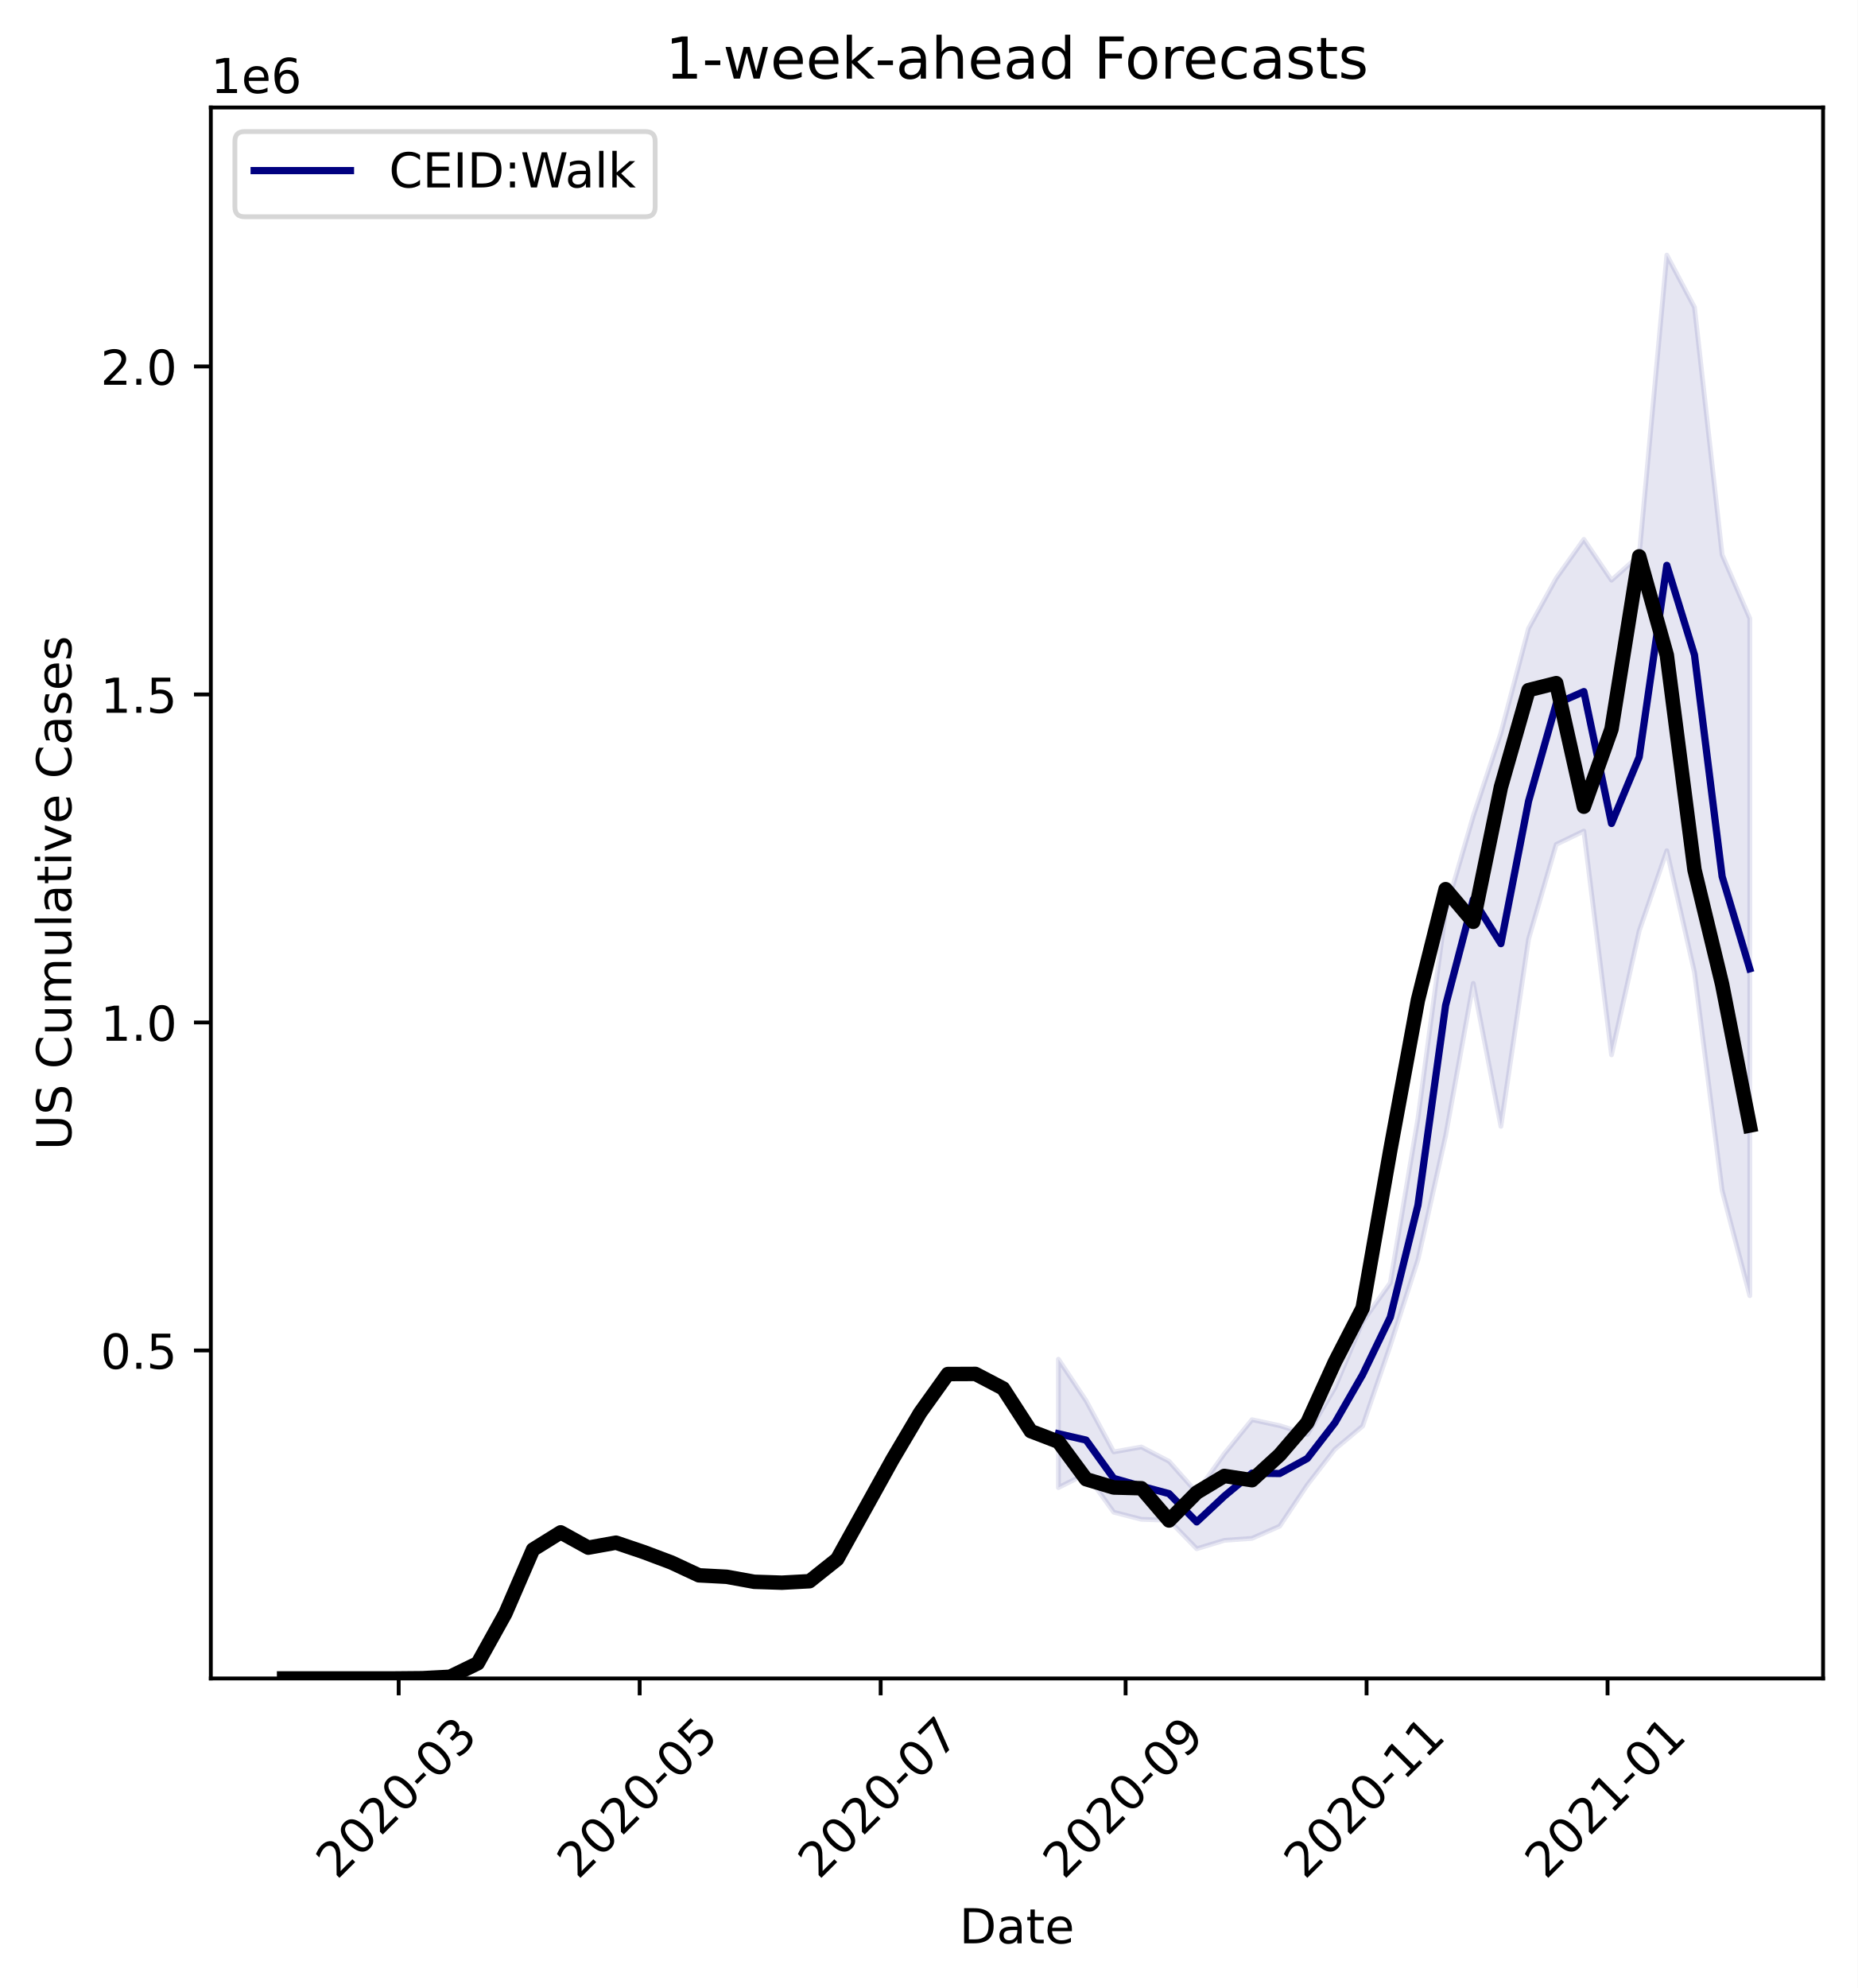
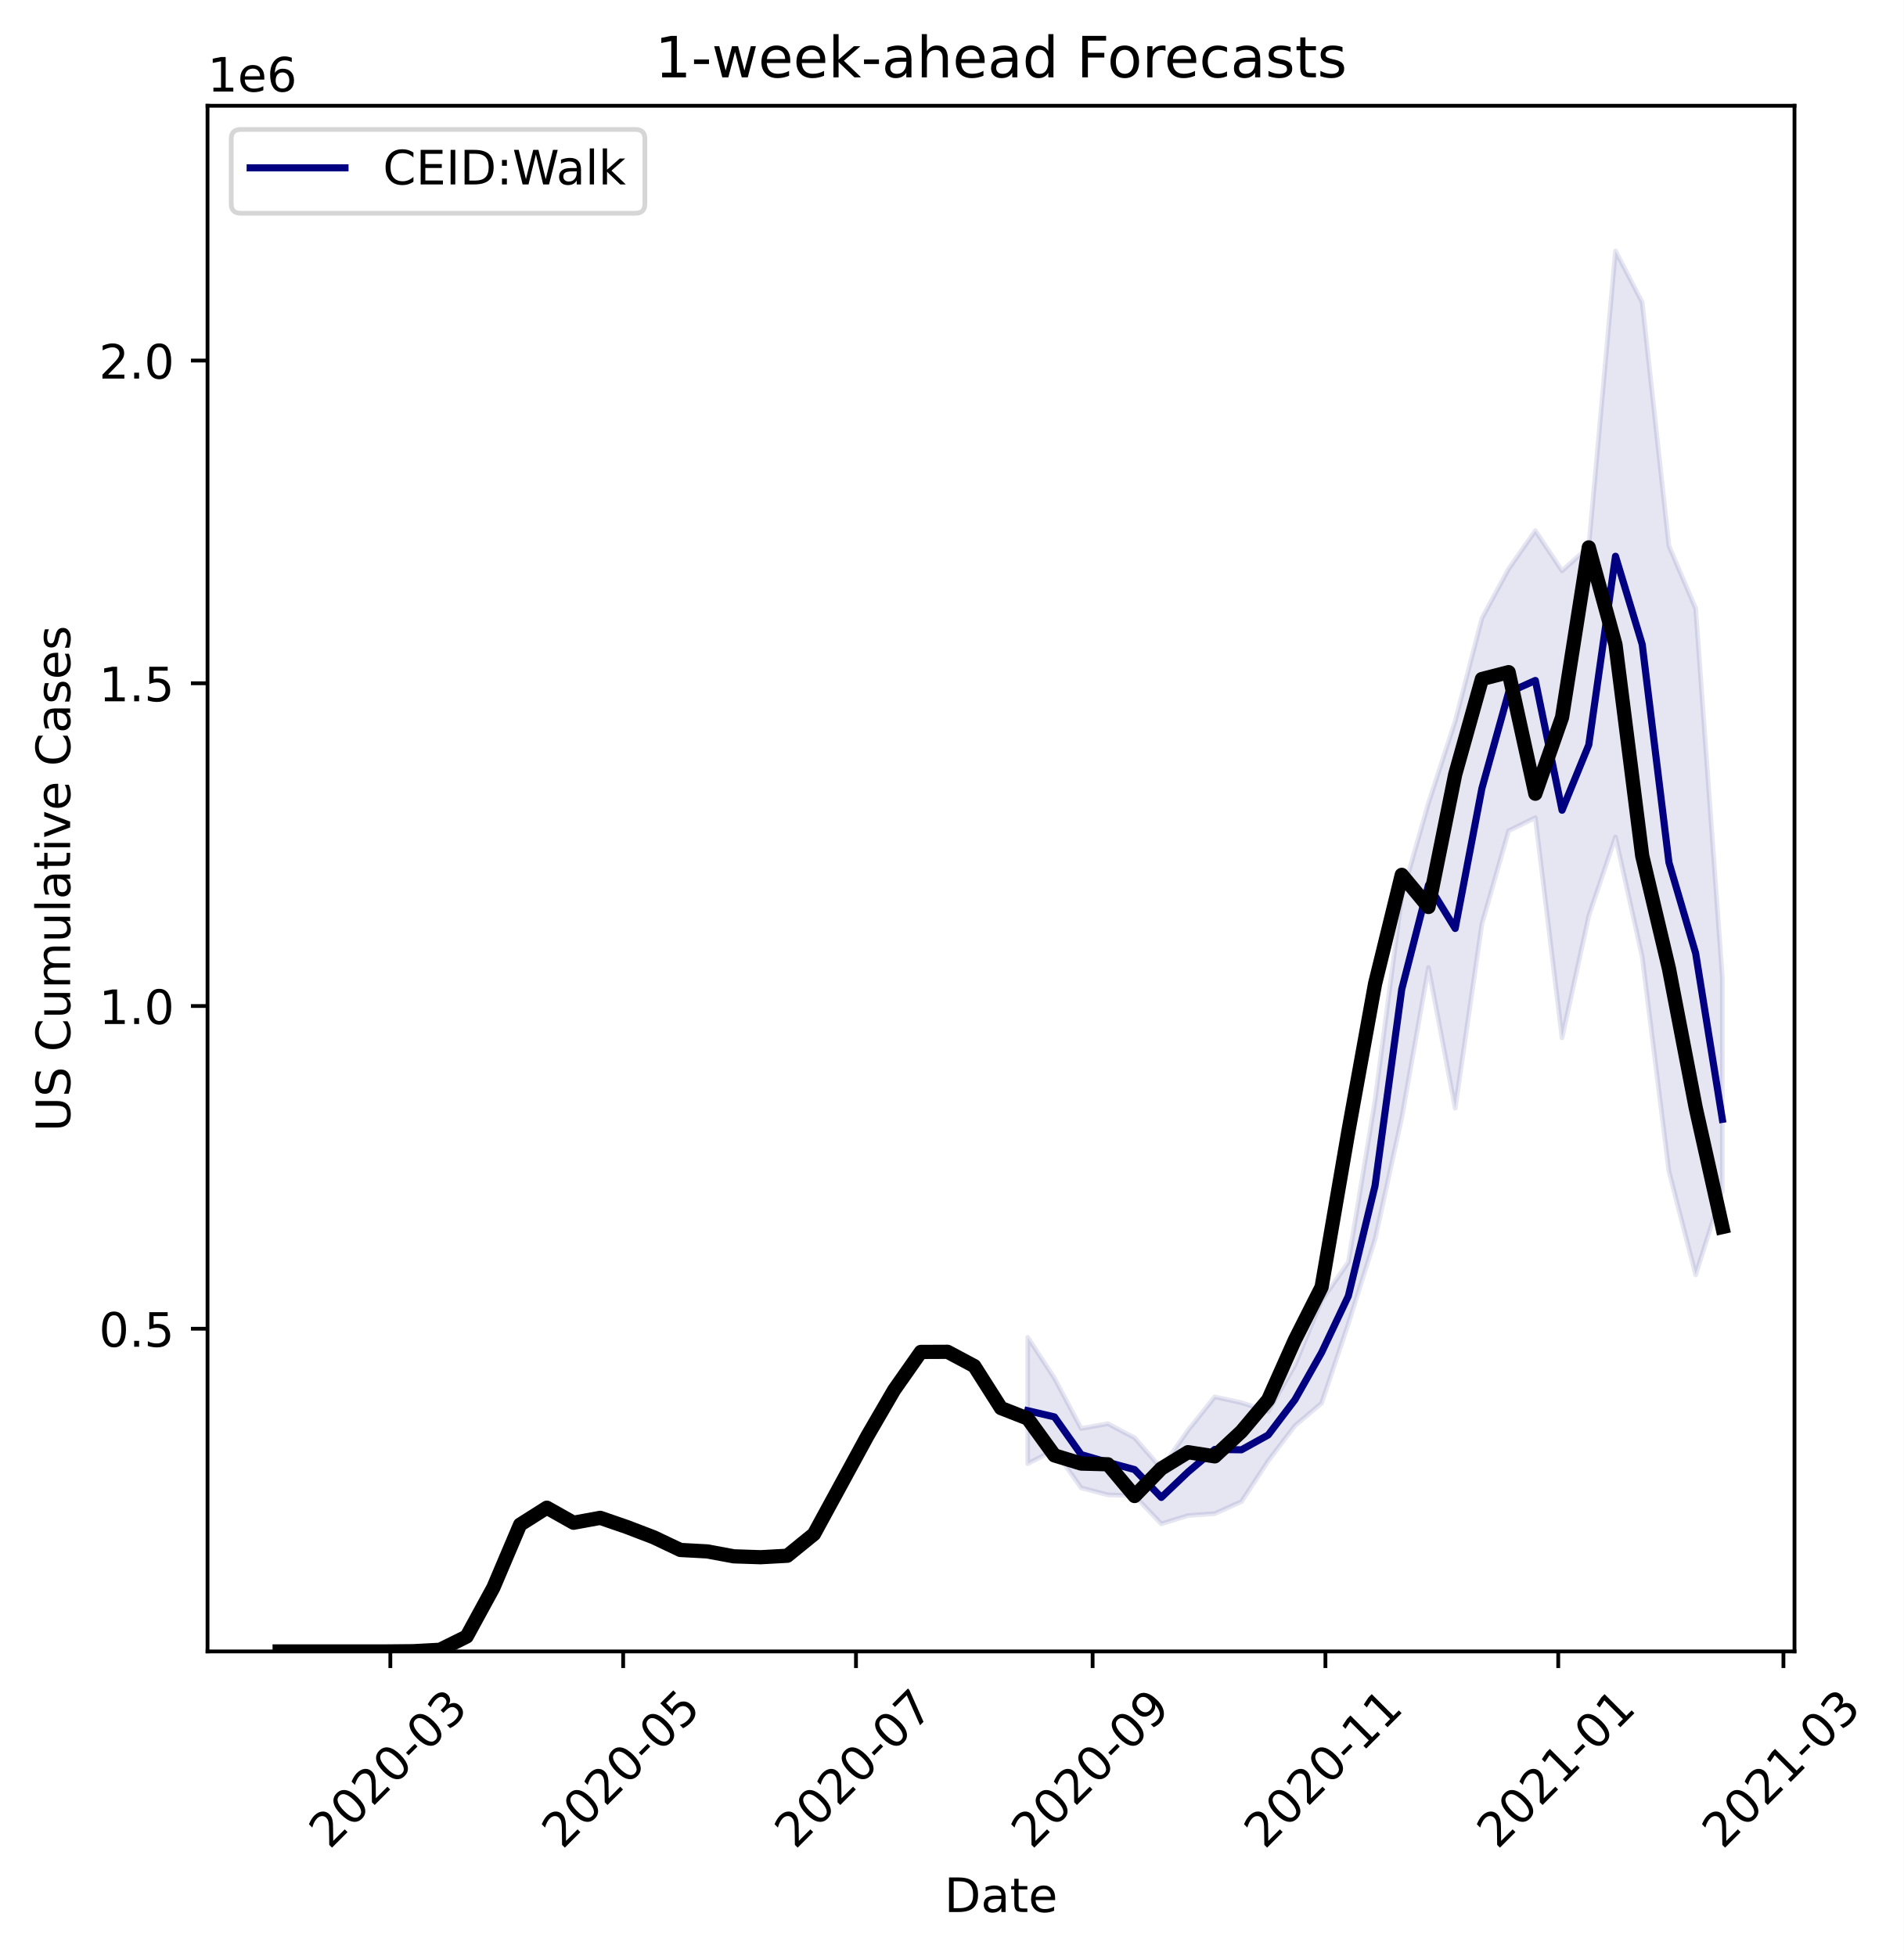
- <svg xmlns="http://www.w3.org/2000/svg" xmlns:xlink="http://www.w3.org/1999/xlink" height="412.745pt" version="1.1" viewBox="0 0 385.781 412.745" width="385.781pt">
+ <svg xmlns="http://www.w3.org/2000/svg" xmlns:xlink="http://www.w3.org/1999/xlink" height="412.745pt" version="1.1" viewBox="0 0 401.64 412.745" width="401.64pt">
  <defs>
    <style type="text/css">
*{stroke-linecap:butt;stroke-linejoin:round;}
  </style>
  </defs>
  <g id="figure_1">
    <g id="patch_1">
-       <path d="M 0 412.745  L 385.781 412.745  L 385.781 0  L 0 0  z " style="fill:#ffffff;" />
+       <path d="M 0 412.745  L 401.64 412.745  L 401.64 0  L 0 0  z " style="fill:#ffffff;" />
    </g>
    <g id="axes_1">
      <g id="patch_2">
        <path d="M 43.781 348.478  L 378.581 348.478  L 378.581 22.318  L 43.781 22.318  z " style="fill:#ffffff;" />
      </g>
      <g id="PolyCollection_1">
        <defs>
-           <path d="M 219.795 -130.542  L 219.795 -103.897  L 225.538 -106.776  L 231.281 -98.781  L 237.023 -97.305  L 242.766 -97.112  L 248.509 -91.196  L 254.252 -92.942  L 259.994 -93.353  L 265.737 -95.886  L 271.48 -104.469  L 277.222 -111.885  L 282.965 -116.669  L 288.708 -133.413  L 294.451 -151.214  L 300.193 -176.908  L 305.936 -208.576  L 311.679 -178.902  L 317.421 -217.769  L 323.164 -237.432  L 328.907 -240.198  L 334.65 -193.742  L 340.392 -219.464  L 346.135 -236.121  L 351.878 -210.867  L 357.62 -165.59  L 363.363 -143.739  L 363.363 -284.349  L 363.363 -284.349  L 357.62 -297.561  L 351.878 -348.945  L 346.135 -359.781  L 340.392 -297.412  L 334.65 -292.283  L 328.907 -300.765  L 323.164 -292.699  L 317.421 -282.279  L 311.679 -260.563  L 305.936 -243.291  L 300.193 -223.614  L 294.451 -180.514  L 288.708 -146.387  L 282.965 -138.342  L 277.222 -124.659  L 271.48 -114.925  L 265.737 -116.76  L 259.994 -117.992  L 254.252 -110.935  L 248.509 -102.881  L 242.766 -109.343  L 237.023 -112.327  L 231.281 -111.307  L 225.538 -121.928  L 219.795 -130.542  z " id="m5481f1e3d4" style="stroke:#000080;stroke-opacity:0.1;" />
+           <path d="M 216.818 -130.542  L 216.818 -103.897  L 222.454 -106.776  L 228.09 -98.781  L 233.727 -97.305  L 239.363 -97.112  L 244.999 -91.196  L 250.636 -92.942  L 256.272 -93.353  L 261.909 -95.886  L 267.545 -104.469  L 273.181 -111.885  L 278.818 -116.669  L 284.454 -133.413  L 290.09 -151.214  L 295.727 -176.908  L 301.363 -208.576  L 306.999 -178.902  L 312.636 -217.769  L 318.272 -237.432  L 323.909 -240.198  L 329.545 -193.742  L 335.181 -219.464  L 340.818 -236.121  L 346.454 -210.867  L 352.09 -165.59  L 357.727 -143.739  L 363.363 -161.5  L 363.363 -206.372  L 363.363 -206.372  L 357.727 -284.349  L 352.09 -297.561  L 346.454 -348.945  L 340.818 -359.781  L 335.181 -297.412  L 329.545 -292.283  L 323.909 -300.765  L 318.272 -292.699  L 312.636 -282.279  L 306.999 -260.563  L 301.363 -243.291  L 295.727 -223.614  L 290.09 -180.514  L 284.454 -146.387  L 278.818 -138.342  L 273.181 -124.659  L 267.545 -114.925  L 261.909 -116.76  L 256.272 -117.992  L 250.636 -110.935  L 244.999 -102.881  L 239.363 -109.343  L 233.727 -112.327  L 228.09 -111.307  L 222.454 -121.928  L 216.818 -130.542  z " id="mde8c29b07e" style="stroke:#000080;stroke-opacity:0.1;" />
        </defs>
-         <g clip-path="url(#p3fe39a49aa)">
-           <use style="fill:#000080;fill-opacity:0.1;stroke:#000080;stroke-opacity:0.1;" x="0" xlink:href="#m5481f1e3d4" y="412.745" />
+         <g clip-path="url(#pb0a33d503d)">
+           <use style="fill:#000080;fill-opacity:0.1;stroke:#000080;stroke-opacity:0.1;" x="0" xlink:href="#mde8c29b07e" y="412.745" />
        </g>
      </g>
      <g id="matplotlib.axis_1">
        <g id="xtick_1">
          <g id="line2d_1">
            <defs>
-               <path d="M 0 0  L 0 3.5  " id="m1dcf5b1a3c" style="stroke:#000000;stroke-width:0.8;" />
-             </defs>
-             <g>
-               <use style="stroke:#000000;stroke-width:0.8;" x="82.791" xlink:href="#m1dcf5b1a3c" y="348.478" />
+               <path d="M 0 0  L 0 3.5  " id="m1c34100b19" style="stroke:#000000;stroke-width:0.8;" />
+             </defs>
+             <g>
+               <use style="stroke:#000000;stroke-width:0.8;" x="82.35" xlink:href="#m1c34100b19" y="348.478" />
            </g>
          </g>
          <g id="text_1">
            <defs>
              <path d="M 19.188 8.297  L 53.609 8.297  L 53.609 0  L 7.328 0  L 7.328 8.297  Q 12.938 14.109 22.625 23.891  Q 32.328 33.688 34.812 36.531  Q 39.547 41.844 41.422 45.531  Q 43.312 49.219 43.312 52.781  Q 43.312 58.594 39.234 62.25  Q 35.156 65.922 28.609 65.922  Q 23.969 65.922 18.812 64.312  Q 13.672 62.703 7.812 59.422  L 7.812 69.391  Q 13.766 71.781 18.938 73  Q 24.125 74.219 28.422 74.219  Q 39.75 74.219 46.484 68.547  Q 53.219 62.891 53.219 53.422  Q 53.219 48.922 51.531 44.891  Q 49.859 40.875 45.406 35.406  Q 44.188 33.984 37.641 27.219  Q 31.109 20.453 19.188 8.297  z " id="DejaVuSans-50" />
              <path d="M 31.781 66.406  Q 24.172 66.406 20.328 58.906  Q 16.5 51.422 16.5 36.375  Q 16.5 21.391 20.328 13.891  Q 24.172 6.391 31.781 6.391  Q 39.453 6.391 43.281 13.891  Q 47.125 21.391 47.125 36.375  Q 47.125 51.422 43.281 58.906  Q 39.453 66.406 31.781 66.406  z M 31.781 74.219  Q 44.047 74.219 50.516 64.516  Q 56.984 54.828 56.984 36.375  Q 56.984 17.969 50.516 8.266  Q 44.047 -1.422 31.781 -1.422  Q 19.531 -1.422 13.062 8.266  Q 6.594 17.969 6.594 36.375  Q 6.594 54.828 13.062 64.516  Q 19.531 74.219 31.781 74.219  z " id="DejaVuSans-48" />
              <path d="M 4.891 31.391  L 31.203 31.391  L 31.203 23.391  L 4.891 23.391  z " id="DejaVuSans-45" />
              <path d="M 40.578 39.312  Q 47.656 37.797 51.625 33  Q 55.609 28.219 55.609 21.188  Q 55.609 10.406 48.188 4.484  Q 40.766 -1.422 27.094 -1.422  Q 22.516 -1.422 17.656 -0.516  Q 12.797 0.391 7.625 2.203  L 7.625 11.719  Q 11.719 9.328 16.594 8.109  Q 21.484 6.891 26.812 6.891  Q 36.078 6.891 40.938 10.547  Q 45.797 14.203 45.797 21.188  Q 45.797 27.641 41.281 31.266  Q 36.766 34.906 28.719 34.906  L 20.219 34.906  L 20.219 43.016  L 29.109 43.016  Q 36.375 43.016 40.234 45.922  Q 44.094 48.828 44.094 54.297  Q 44.094 59.906 40.109 62.906  Q 36.141 65.922 28.719 65.922  Q 24.656 65.922 20.016 65.031  Q 15.375 64.156 9.812 62.312  L 9.812 71.094  Q 15.438 72.656 20.344 73.438  Q 25.25 74.219 29.594 74.219  Q 40.828 74.219 47.359 69.109  Q 53.906 64.016 53.906 55.328  Q 53.906 49.266 50.438 45.094  Q 46.969 40.922 40.578 39.312  z " id="DejaVuSans-51" />
            </defs>
-             <g transform="translate(69.96938 390.3959)rotate(-45)scale(0.1 -0.1)">
+             <g transform="translate(69.5288 390.3959)rotate(-45)scale(0.1 -0.1)">
              <use xlink:href="#DejaVuSans-50" />
              <use x="63.623" xlink:href="#DejaVuSans-48" />
              <use x="127.246" xlink:href="#DejaVuSans-50" />
              <use x="190.869" xlink:href="#DejaVuSans-48" />
              <use x="254.492" xlink:href="#DejaVuSans-45" />
              <use x="290.576" xlink:href="#DejaVuSans-48" />
              <use x="354.199" xlink:href="#DejaVuSans-51" />
            </g>
          </g>
        </g>
        <g id="xtick_2">
          <g id="line2d_2">
            <g>
-               <use style="stroke:#000000;stroke-width:0.8;" x="132.834" xlink:href="#m1dcf5b1a3c" y="348.478" />
+               <use style="stroke:#000000;stroke-width:0.8;" x="131.467" xlink:href="#m1c34100b19" y="348.478" />
            </g>
          </g>
          <g id="text_2">
            <defs>
              <path d="M 10.797 72.906  L 49.516 72.906  L 49.516 64.594  L 19.828 64.594  L 19.828 46.734  Q 21.969 47.469 24.109 47.828  Q 26.266 48.188 28.422 48.188  Q 40.625 48.188 47.75 41.5  Q 54.891 34.812 54.891 23.391  Q 54.891 11.625 47.562 5.094  Q 40.234 -1.422 26.906 -1.422  Q 22.312 -1.422 17.547 -0.641  Q 12.797 0.141 7.719 1.703  L 7.719 11.625  Q 12.109 9.234 16.797 8.062  Q 21.484 6.891 26.703 6.891  Q 35.156 6.891 40.078 11.328  Q 45.016 15.766 45.016 23.391  Q 45.016 31 40.078 35.438  Q 35.156 39.891 26.703 39.891  Q 22.75 39.891 18.812 39.016  Q 14.891 38.141 10.797 36.281  z " id="DejaVuSans-53" />
            </defs>
-             <g transform="translate(120.013 390.3959)rotate(-45)scale(0.1 -0.1)">
+             <g transform="translate(118.6457 390.3959)rotate(-45)scale(0.1 -0.1)">
              <use xlink:href="#DejaVuSans-50" />
              <use x="63.623" xlink:href="#DejaVuSans-48" />
              <use x="127.246" xlink:href="#DejaVuSans-50" />
              <use x="190.869" xlink:href="#DejaVuSans-48" />
              <use x="254.492" xlink:href="#DejaVuSans-45" />
              <use x="290.576" xlink:href="#DejaVuSans-48" />
              <use x="354.199" xlink:href="#DejaVuSans-53" />
            </g>
          </g>
        </g>
        <g id="xtick_3">
          <g id="line2d_3">
            <g>
-               <use style="stroke:#000000;stroke-width:0.8;" x="182.878" xlink:href="#m1dcf5b1a3c" y="348.478" />
+               <use style="stroke:#000000;stroke-width:0.8;" x="180.584" xlink:href="#m1c34100b19" y="348.478" />
            </g>
          </g>
          <g id="text_3">
            <defs>
              <path d="M 8.203 72.906  L 55.078 72.906  L 55.078 68.703  L 28.609 0  L 18.312 0  L 43.219 64.594  L 8.203 64.594  z " id="DejaVuSans-55" />
            </defs>
-             <g transform="translate(170.0566 390.3959)rotate(-45)scale(0.1 -0.1)">
+             <g transform="translate(167.7626 390.3959)rotate(-45)scale(0.1 -0.1)">
              <use xlink:href="#DejaVuSans-50" />
              <use x="63.623" xlink:href="#DejaVuSans-48" />
              <use x="127.246" xlink:href="#DejaVuSans-50" />
              <use x="190.869" xlink:href="#DejaVuSans-48" />
              <use x="254.492" xlink:href="#DejaVuSans-45" />
              <use x="290.576" xlink:href="#DejaVuSans-48" />
              <use x="354.199" xlink:href="#DejaVuSans-55" />
            </g>
          </g>
        </g>
        <g id="xtick_4">
          <g id="line2d_4">
            <g>
-               <use style="stroke:#000000;stroke-width:0.8;" x="233.742" xlink:href="#m1dcf5b1a3c" y="348.478" />
+               <use style="stroke:#000000;stroke-width:0.8;" x="230.506" xlink:href="#m1c34100b19" y="348.478" />
            </g>
          </g>
          <g id="text_4">
            <defs>
              <path d="M 10.984 1.516  L 10.984 10.5  Q 14.703 8.734 18.5 7.812  Q 22.312 6.891 25.984 6.891  Q 35.75 6.891 40.891 13.453  Q 46.047 20.016 46.781 33.406  Q 43.953 29.203 39.594 26.953  Q 35.25 24.703 29.984 24.703  Q 19.047 24.703 12.672 31.312  Q 6.297 37.938 6.297 49.422  Q 6.297 60.641 12.938 67.422  Q 19.578 74.219 30.609 74.219  Q 43.266 74.219 49.922 64.516  Q 56.594 54.828 56.594 36.375  Q 56.594 19.141 48.406 8.859  Q 40.234 -1.422 26.422 -1.422  Q 22.703 -1.422 18.891 -0.688  Q 15.094 0.047 10.984 1.516  z M 30.609 32.422  Q 37.25 32.422 41.125 36.953  Q 45.016 41.5 45.016 49.422  Q 45.016 57.281 41.125 61.844  Q 37.25 66.406 30.609 66.406  Q 23.969 66.406 20.094 61.844  Q 16.219 57.281 16.219 49.422  Q 16.219 41.5 20.094 36.953  Q 23.969 32.422 30.609 32.422  z " id="DejaVuSans-57" />
            </defs>
-             <g transform="translate(220.9206 390.3959)rotate(-45)scale(0.1 -0.1)">
+             <g transform="translate(217.6846 390.3959)rotate(-45)scale(0.1 -0.1)">
              <use xlink:href="#DejaVuSans-50" />
              <use x="63.623" xlink:href="#DejaVuSans-48" />
              <use x="127.246" xlink:href="#DejaVuSans-50" />
              <use x="190.869" xlink:href="#DejaVuSans-48" />
              <use x="254.492" xlink:href="#DejaVuSans-45" />
              <use x="290.576" xlink:href="#DejaVuSans-48" />
              <use x="354.199" xlink:href="#DejaVuSans-57" />
            </g>
          </g>
        </g>
        <g id="xtick_5">
          <g id="line2d_5">
            <g>
-               <use style="stroke:#000000;stroke-width:0.8;" x="283.786" xlink:href="#m1dcf5b1a3c" y="348.478" />
+               <use style="stroke:#000000;stroke-width:0.8;" x="279.623" xlink:href="#m1c34100b19" y="348.478" />
            </g>
          </g>
          <g id="text_5">
            <defs>
              <path d="M 12.406 8.297  L 28.516 8.297  L 28.516 63.922  L 10.984 60.406  L 10.984 69.391  L 28.422 72.906  L 38.281 72.906  L 38.281 8.297  L 54.391 8.297  L 54.391 0  L 12.406 0  z " id="DejaVuSans-49" />
            </defs>
-             <g transform="translate(270.9642 390.3959)rotate(-45)scale(0.1 -0.1)">
+             <g transform="translate(266.8015 390.3959)rotate(-45)scale(0.1 -0.1)">
              <use xlink:href="#DejaVuSans-50" />
              <use x="63.623" xlink:href="#DejaVuSans-48" />
              <use x="127.246" xlink:href="#DejaVuSans-50" />
              <use x="190.869" xlink:href="#DejaVuSans-48" />
              <use x="254.492" xlink:href="#DejaVuSans-45" />
              <use x="290.576" xlink:href="#DejaVuSans-49" />
              <use x="354.199" xlink:href="#DejaVuSans-49" />
            </g>
          </g>
        </g>
        <g id="xtick_6">
          <g id="line2d_6">
            <g>
-               <use style="stroke:#000000;stroke-width:0.8;" x="333.829" xlink:href="#m1dcf5b1a3c" y="348.478" />
+               <use style="stroke:#000000;stroke-width:0.8;" x="328.74" xlink:href="#m1c34100b19" y="348.478" />
            </g>
          </g>
          <g id="text_6">
-             <g transform="translate(321.0078 390.3959)rotate(-45)scale(0.1 -0.1)">
+             <g transform="translate(315.9184 390.3959)rotate(-45)scale(0.1 -0.1)">
              <use xlink:href="#DejaVuSans-50" />
              <use x="63.623" xlink:href="#DejaVuSans-48" />
              <use x="127.246" xlink:href="#DejaVuSans-50" />
              <use x="190.869" xlink:href="#DejaVuSans-49" />
              <use x="254.492" xlink:href="#DejaVuSans-45" />
              <use x="290.576" xlink:href="#DejaVuSans-48" />
              <use x="354.199" xlink:href="#DejaVuSans-49" />
            </g>
          </g>
        </g>
-         <g id="text_7">
+         <g id="xtick_7">
+           <g id="line2d_7">
+             <g>
+               <use style="stroke:#000000;stroke-width:0.8;" x="376.246" xlink:href="#m1c34100b19" y="348.478" />
+             </g>
+           </g>
+           <g id="text_7">
+             <g transform="translate(363.4249 390.3959)rotate(-45)scale(0.1 -0.1)">
+               <use xlink:href="#DejaVuSans-50" />
+               <use x="63.623" xlink:href="#DejaVuSans-48" />
+               <use x="127.246" xlink:href="#DejaVuSans-50" />
+               <use x="190.869" xlink:href="#DejaVuSans-49" />
+               <use x="254.492" xlink:href="#DejaVuSans-45" />
+               <use x="290.576" xlink:href="#DejaVuSans-48" />
+               <use x="354.199" xlink:href="#DejaVuSans-51" />
+             </g>
+           </g>
+         </g>
+         <g id="text_8">
          <defs>
            <path d="M 19.672 64.797  L 19.672 8.109  L 31.594 8.109  Q 46.688 8.109 53.688 14.938  Q 60.688 21.781 60.688 36.531  Q 60.688 51.172 53.688 57.984  Q 46.688 64.797 31.594 64.797  z M 9.812 72.906  L 30.078 72.906  Q 51.266 72.906 61.172 64.094  Q 71.094 55.281 71.094 36.531  Q 71.094 17.672 61.125 8.828  Q 51.172 0 30.078 0  L 9.812 0  z " id="DejaVuSans-68" />
            <path d="M 34.281 27.484  Q 23.391 27.484 19.188 25  Q 14.984 22.516 14.984 16.5  Q 14.984 11.719 18.141 8.906  Q 21.297 6.109 26.703 6.109  Q 34.188 6.109 38.703 11.406  Q 43.219 16.703 43.219 25.484  L 43.219 27.484  z M 52.203 31.203  L 52.203 0  L 43.219 0  L 43.219 8.297  Q 40.141 3.328 35.547 0.953  Q 30.953 -1.422 24.312 -1.422  Q 15.922 -1.422 10.953 3.297  Q 6 8.016 6 15.922  Q 6 25.141 12.172 29.828  Q 18.359 34.516 30.609 34.516  L 43.219 34.516  L 43.219 35.406  Q 43.219 41.609 39.141 45  Q 35.062 48.391 27.688 48.391  Q 23 48.391 18.547 47.266  Q 14.109 46.141 10.016 43.891  L 10.016 52.203  Q 14.938 54.109 19.578 55.047  Q 24.219 56 28.609 56  Q 40.484 56 46.344 49.844  Q 52.203 43.703 52.203 31.203  z " id="DejaVuSans-97" />
            <path d="M 18.312 70.219  L 18.312 54.688  L 36.812 54.688  L 36.812 47.703  L 18.312 47.703  L 18.312 18.016  Q 18.312 11.328 20.141 9.422  Q 21.969 7.516 27.594 7.516  L 36.812 7.516  L 36.812 0  L 27.594 0  Q 17.188 0 13.234 3.875  Q 9.281 7.766 9.281 18.016  L 9.281 47.703  L 2.688 47.703  L 2.688 54.688  L 9.281 54.688  L 9.281 70.219  z " id="DejaVuSans-116" />
            <path d="M 56.203 29.594  L 56.203 25.203  L 14.891 25.203  Q 15.484 15.922 20.484 11.062  Q 25.484 6.203 34.422 6.203  Q 39.594 6.203 44.453 7.469  Q 49.312 8.734 54.109 11.281  L 54.109 2.781  Q 49.266 0.734 44.188 -0.344  Q 39.109 -1.422 33.891 -1.422  Q 20.797 -1.422 13.156 6.188  Q 5.516 13.812 5.516 26.812  Q 5.516 40.234 12.766 48.109  Q 20.016 56 32.328 56  Q 43.359 56 49.781 48.891  Q 56.203 41.797 56.203 29.594  z M 47.219 32.234  Q 47.125 39.594 43.094 43.984  Q 39.062 48.391 32.422 48.391  Q 24.906 48.391 20.391 44.141  Q 15.875 39.891 15.188 32.172  z " id="DejaVuSans-101" />
          </defs>
          <g transform="translate(199.2305 403.4649)scale(0.1 -0.1)">
            <use xlink:href="#DejaVuSans-68" />
            <use x="77.002" xlink:href="#DejaVuSans-97" />
            <use x="138.281" xlink:href="#DejaVuSans-116" />
            <use x="177.49" xlink:href="#DejaVuSans-101" />
          </g>
        </g>
      </g>
      <g id="matplotlib.axis_2">
        <g id="ytick_1">
-           <g id="line2d_7">
-             <defs>
-               <path d="M 0 0  L -3.5 0  " id="m5da49e6409" style="stroke:#000000;stroke-width:0.8;" />
-             </defs>
-             <g>
-               <use style="stroke:#000000;stroke-width:0.8;" x="43.781" xlink:href="#m5da49e6409" y="280.38" />
-             </g>
-           </g>
-           <g id="text_8">
+           <g id="line2d_8">
+             <defs>
+               <path d="M 0 0  L -3.5 0  " id="mc6ae997f94" style="stroke:#000000;stroke-width:0.8;" />
+             </defs>
+             <g>
+               <use style="stroke:#000000;stroke-width:0.8;" x="43.781" xlink:href="#mc6ae997f94" y="280.38" />
+             </g>
+           </g>
+           <g id="text_9">
            <defs>
              <path d="M 10.688 12.406  L 21 12.406  L 21 0  L 10.688 0  z " id="DejaVuSans-46" />
            </defs>
            <g transform="translate(20.87813 284.1789)scale(0.1 -0.1)">
              <use xlink:href="#DejaVuSans-48" />
              <use x="63.623" xlink:href="#DejaVuSans-46" />
              <use x="95.41" xlink:href="#DejaVuSans-53" />
            </g>
          </g>
        </g>
        <g id="ytick_2">
-           <g id="line2d_8">
-             <g>
-               <use style="stroke:#000000;stroke-width:0.8;" x="43.781" xlink:href="#m5da49e6409" y="212.281" />
-             </g>
-           </g>
-           <g id="text_9">
+           <g id="line2d_9">
+             <g>
+               <use style="stroke:#000000;stroke-width:0.8;" x="43.781" xlink:href="#mc6ae997f94" y="212.281" />
+             </g>
+           </g>
+           <g id="text_10">
            <g transform="translate(20.87813 216.0802)scale(0.1 -0.1)">
              <use xlink:href="#DejaVuSans-49" />
              <use x="63.623" xlink:href="#DejaVuSans-46" />
              <use x="95.41" xlink:href="#DejaVuSans-48" />
            </g>
          </g>
        </g>
        <g id="ytick_3">
-           <g id="line2d_9">
-             <g>
-               <use style="stroke:#000000;stroke-width:0.8;" x="43.781" xlink:href="#m5da49e6409" y="144.182" />
-             </g>
-           </g>
-           <g id="text_10">
+           <g id="line2d_10">
+             <g>
+               <use style="stroke:#000000;stroke-width:0.8;" x="43.781" xlink:href="#mc6ae997f94" y="144.182" />
+             </g>
+           </g>
+           <g id="text_11">
            <g transform="translate(20.87813 147.9816)scale(0.1 -0.1)">
              <use xlink:href="#DejaVuSans-49" />
              <use x="63.623" xlink:href="#DejaVuSans-46" />
              <use x="95.41" xlink:href="#DejaVuSans-53" />
            </g>
          </g>
        </g>
        <g id="ytick_4">
-           <g id="line2d_10">
-             <g>
-               <use style="stroke:#000000;stroke-width:0.8;" x="43.781" xlink:href="#m5da49e6409" y="76.084" />
-             </g>
-           </g>
-           <g id="text_11">
+           <g id="line2d_11">
+             <g>
+               <use style="stroke:#000000;stroke-width:0.8;" x="43.781" xlink:href="#mc6ae997f94" y="76.084" />
+             </g>
+           </g>
+           <g id="text_12">
            <g transform="translate(20.87813 79.88298)scale(0.1 -0.1)">
              <use xlink:href="#DejaVuSans-50" />
              <use x="63.623" xlink:href="#DejaVuSans-46" />
              <use x="95.41" xlink:href="#DejaVuSans-48" />
            </g>
          </g>
        </g>
-         <g id="text_12">
+         <g id="text_13">
          <defs>
            <path d="M 8.688 72.906  L 18.609 72.906  L 18.609 28.609  Q 18.609 16.891 22.844 11.734  Q 27.094 6.594 36.625 6.594  Q 46.094 6.594 50.344 11.734  Q 54.594 16.891 54.594 28.609  L 54.594 72.906  L 64.5 72.906  L 64.5 27.391  Q 64.5 13.141 57.438 5.859  Q 50.391 -1.422 36.625 -1.422  Q 22.797 -1.422 15.734 5.859  Q 8.688 13.141 8.688 27.391  z " id="DejaVuSans-85" />
            <path d="M 53.516 70.516  L 53.516 60.891  Q 47.906 63.578 42.922 64.891  Q 37.938 66.219 33.297 66.219  Q 25.25 66.219 20.875 63.094  Q 16.5 59.969 16.5 54.203  Q 16.5 49.359 19.406 46.891  Q 22.312 44.438 30.422 42.922  L 36.375 41.703  Q 47.406 39.594 52.656 34.297  Q 57.906 29 57.906 20.125  Q 57.906 9.516 50.797 4.047  Q 43.703 -1.422 29.984 -1.422  Q 24.812 -1.422 18.969 -0.25  Q 13.141 0.922 6.891 3.219  L 6.891 13.375  Q 12.891 10.016 18.656 8.297  Q 24.422 6.594 29.984 6.594  Q 38.422 6.594 43.016 9.906  Q 47.609 13.234 47.609 19.391  Q 47.609 24.75 44.312 27.781  Q 41.016 30.812 33.5 32.328  L 27.484 33.5  Q 16.453 35.688 11.516 40.375  Q 6.594 45.062 6.594 53.422  Q 6.594 63.094 13.406 68.656  Q 20.219 74.219 32.172 74.219  Q 37.312 74.219 42.625 73.281  Q 47.953 72.359 53.516 70.516  z " id="DejaVuSans-83" />
            <path id="DejaVuSans-32" />
            <path d="M 64.406 67.281  L 64.406 56.891  Q 59.422 61.531 53.781 63.812  Q 48.141 66.109 41.797 66.109  Q 29.297 66.109 22.656 58.469  Q 16.016 50.828 16.016 36.375  Q 16.016 21.969 22.656 14.328  Q 29.297 6.688 41.797 6.688  Q 48.141 6.688 53.781 8.984  Q 59.422 11.281 64.406 15.922  L 64.406 5.609  Q 59.234 2.094 53.438 0.328  Q 47.656 -1.422 41.219 -1.422  Q 24.656 -1.422 15.125 8.703  Q 5.609 18.844 5.609 36.375  Q 5.609 53.953 15.125 64.078  Q 24.656 74.219 41.219 74.219  Q 47.75 74.219 53.531 72.484  Q 59.328 70.75 64.406 67.281  z " id="DejaVuSans-67" />
            <path d="M 8.5 21.578  L 8.5 54.688  L 17.484 54.688  L 17.484 21.922  Q 17.484 14.156 20.5 10.266  Q 23.531 6.391 29.594 6.391  Q 36.859 6.391 41.078 11.031  Q 45.312 15.672 45.312 23.688  L 45.312 54.688  L 54.297 54.688  L 54.297 0  L 45.312 0  L 45.312 8.406  Q 42.047 3.422 37.719 1  Q 33.406 -1.422 27.688 -1.422  Q 18.266 -1.422 13.375 4.438  Q 8.5 10.297 8.5 21.578  z M 31.109 56  z " id="DejaVuSans-117" />
            <path d="M 52 44.188  Q 55.375 50.25 60.062 53.125  Q 64.75 56 71.094 56  Q 79.641 56 84.281 50.016  Q 88.922 44.047 88.922 33.016  L 88.922 0  L 79.891 0  L 79.891 32.719  Q 79.891 40.578 77.094 44.375  Q 74.312 48.188 68.609 48.188  Q 61.625 48.188 57.562 43.547  Q 53.516 38.922 53.516 30.906  L 53.516 0  L 44.484 0  L 44.484 32.719  Q 44.484 40.625 41.703 44.406  Q 38.922 48.188 33.109 48.188  Q 26.219 48.188 22.156 43.531  Q 18.109 38.875 18.109 30.906  L 18.109 0  L 9.078 0  L 9.078 54.688  L 18.109 54.688  L 18.109 46.188  Q 21.188 51.219 25.484 53.609  Q 29.781 56 35.688 56  Q 41.656 56 45.828 52.969  Q 50 49.953 52 44.188  z " id="DejaVuSans-109" />
            <path d="M 9.422 75.984  L 18.406 75.984  L 18.406 0  L 9.422 0  z " id="DejaVuSans-108" />
            <path d="M 9.422 54.688  L 18.406 54.688  L 18.406 0  L 9.422 0  z M 9.422 75.984  L 18.406 75.984  L 18.406 64.594  L 9.422 64.594  z " id="DejaVuSans-105" />
            <path d="M 2.984 54.688  L 12.5 54.688  L 29.594 8.797  L 46.688 54.688  L 56.203 54.688  L 35.688 0  L 23.484 0  z " id="DejaVuSans-118" />
            <path d="M 44.281 53.078  L 44.281 44.578  Q 40.484 46.531 36.375 47.5  Q 32.281 48.484 27.875 48.484  Q 21.188 48.484 17.844 46.438  Q 14.5 44.391 14.5 40.281  Q 14.5 37.156 16.891 35.375  Q 19.281 33.594 26.516 31.984  L 29.594 31.297  Q 39.156 29.25 43.188 25.516  Q 47.219 21.781 47.219 15.094  Q 47.219 7.469 41.188 3.016  Q 35.156 -1.422 24.609 -1.422  Q 20.219 -1.422 15.453 -0.562  Q 10.688 0.297 5.422 2  L 5.422 11.281  Q 10.406 8.688 15.234 7.391  Q 20.062 6.109 24.812 6.109  Q 31.156 6.109 34.562 8.281  Q 37.984 10.453 37.984 14.406  Q 37.984 18.062 35.516 20.016  Q 33.062 21.969 24.703 23.781  L 21.578 24.516  Q 13.234 26.266 9.516 29.906  Q 5.812 33.547 5.812 39.891  Q 5.812 47.609 11.281 51.797  Q 16.75 56 26.812 56  Q 31.781 56 36.172 55.266  Q 40.578 54.547 44.281 53.078  z " id="DejaVuSans-115" />
          </defs>
          <g transform="translate(14.79844 238.7887)rotate(-90)scale(0.1 -0.1)">
            <use xlink:href="#DejaVuSans-85" />
            <use x="73.193" xlink:href="#DejaVuSans-83" />
            <use x="136.67" xlink:href="#DejaVuSans-32" />
            <use x="168.457" xlink:href="#DejaVuSans-67" />
            <use x="238.281" xlink:href="#DejaVuSans-117" />
            <use x="301.66" xlink:href="#DejaVuSans-109" />
            <use x="399.072" xlink:href="#DejaVuSans-117" />
            <use x="462.451" xlink:href="#DejaVuSans-108" />
            <use x="490.234" xlink:href="#DejaVuSans-97" />
            <use x="551.514" xlink:href="#DejaVuSans-116" />
            <use x="590.723" xlink:href="#DejaVuSans-105" />
            <use x="618.506" xlink:href="#DejaVuSans-118" />
            <use x="677.686" xlink:href="#DejaVuSans-101" />
            <use x="739.209" xlink:href="#DejaVuSans-32" />
            <use x="770.996" xlink:href="#DejaVuSans-67" />
            <use x="840.82" xlink:href="#DejaVuSans-97" />
            <use x="902.1" xlink:href="#DejaVuSans-115" />
            <use x="954.199" xlink:href="#DejaVuSans-101" />
            <use x="1015.723" xlink:href="#DejaVuSans-115" />
          </g>
        </g>
-         <g id="text_13">
+         <g id="text_14">
          <defs>
            <path d="M 33.016 40.375  Q 26.375 40.375 22.484 35.828  Q 18.609 31.297 18.609 23.391  Q 18.609 15.531 22.484 10.953  Q 26.375 6.391 33.016 6.391  Q 39.656 6.391 43.531 10.953  Q 47.406 15.531 47.406 23.391  Q 47.406 31.297 43.531 35.828  Q 39.656 40.375 33.016 40.375  z M 52.594 71.297  L 52.594 62.312  Q 48.875 64.062 45.094 64.984  Q 41.312 65.922 37.594 65.922  Q 27.828 65.922 22.672 59.328  Q 17.531 52.734 16.797 39.406  Q 19.672 43.656 24.016 45.922  Q 28.375 48.188 33.594 48.188  Q 44.578 48.188 50.953 41.516  Q 57.328 34.859 57.328 23.391  Q 57.328 12.156 50.688 5.359  Q 44.047 -1.422 33.016 -1.422  Q 20.359 -1.422 13.672 8.266  Q 6.984 17.969 6.984 36.375  Q 6.984 53.656 15.188 63.938  Q 23.391 74.219 37.203 74.219  Q 40.922 74.219 44.703 73.484  Q 48.484 72.75 52.594 71.297  z " id="DejaVuSans-54" />
          </defs>
          <g transform="translate(43.78125 19.31812)scale(0.1 -0.1)">
            <use xlink:href="#DejaVuSans-49" />
            <use x="63.623" xlink:href="#DejaVuSans-101" />
            <use x="125.146" xlink:href="#DejaVuSans-54" />
          </g>
        </g>
      </g>
-       <g id="line2d_11">
-         <path clip-path="url(#p3fe39a49aa)" d="M 219.795 297.675  L 225.538 298.987  L 231.281 306.942  L 237.023 308.574  L 242.766 310.105  L 248.509 315.98  L 254.252 310.611  L 259.994 305.853  L 265.737 305.93  L 271.48 302.805  L 277.222 295.375  L 282.965 285.397  L 288.708 273.488  L 294.451 250.212  L 300.193 208.737  L 305.936 186.756  L 311.679 195.919  L 317.421 166.351  L 323.164 146.109  L 328.907 143.586  L 334.65 170.969  L 340.392 157.182  L 346.135 117.378  L 351.878 135.985  L 357.62 181.976  L 363.363 201.145  " style="fill:none;stroke:#000080;stroke-linecap:square;stroke-width:1.5;" />
-       </g>
      <g id="line2d_12">
-         <path clip-path="url(#p3fe39a49aa)" d="M 58.999 348.477  L 64.742 348.478  L 70.485 348.478  L 76.228 348.478  L 81.97 348.477  L 87.713 348.427  L 93.456 348.126  L 99.198 345.334  L 104.941 335.003  L 110.684 321.72  L 116.427 318.147  L 122.169 321.32  L 127.912 320.287  L 133.655 322.231  L 139.397 324.391  L 145.14 327.066  L 150.883 327.369  L 156.626 328.408  L 162.368 328.596  L 168.111 328.287  L 173.854 323.711  L 179.596 313.36  L 185.339 303.002  L 191.082 293.3  L 196.824 285.276  L 202.567 285.252  L 208.31 288.261  L 214.053 297.132  L 219.795 299.337  L 225.538 307.112  L 231.281 308.834  L 237.023 308.987  L 242.766 315.682  L 248.509 309.885  L 254.252 306.432  L 259.994 307.315  L 265.737 302.059  L 271.48 295.369  L 277.222 282.742  L 282.965 271.588  L 288.708 238.804  L 294.451 207.614  L 300.193 184.607  L 305.936 191.386  L 311.679 163.424  L 317.421 143.28  L 323.164 141.835  L 328.907 167.487  L 334.65 151.36  L 340.392 115.507  L 346.135 136.038  L 351.878 180.575  L 357.62 204.372  L 363.363 233.677  " style="fill:none;stroke:#000000;stroke-linecap:square;stroke-width:3;" />
+         <path clip-path="url(#pb0a33d503d)" d="M 216.818 297.675  L 222.454 298.987  L 228.09 306.942  L 233.727 308.574  L 239.363 310.105  L 244.999 315.98  L 250.636 310.611  L 256.272 305.853  L 261.909 305.93  L 267.545 302.805  L 273.181 295.375  L 278.818 285.397  L 284.454 273.488  L 290.09 250.212  L 295.727 208.737  L 301.363 186.756  L 306.999 195.919  L 312.636 166.351  L 318.272 146.109  L 323.909 143.586  L 329.545 170.969  L 335.181 157.182  L 340.818 117.378  L 346.454 135.985  L 352.09 181.976  L 357.727 201.145  L 363.363 236.2  " style="fill:none;stroke:#000080;stroke-linecap:square;stroke-width:1.5;" />
+       </g>
+       <g id="line2d_13">
+         <path clip-path="url(#pb0a33d503d)" d="M 58.999 348.477  L 64.636 348.478  L 70.272 348.478  L 75.909 348.478  L 81.545 348.477  L 87.181 348.427  L 92.818 348.126  L 98.454 345.334  L 104.09 335.003  L 109.727 321.72  L 115.363 318.147  L 120.999 321.32  L 126.636 320.287  L 132.272 322.231  L 137.909 324.391  L 143.545 327.066  L 149.181 327.369  L 154.818 328.408  L 160.454 328.596  L 166.09 328.287  L 171.727 323.711  L 177.363 313.36  L 182.999 303.002  L 188.636 293.3  L 194.272 285.276  L 199.909 285.252  L 205.545 288.261  L 211.181 297.132  L 216.818 299.337  L 222.454 307.112  L 228.09 308.834  L 233.727 308.987  L 239.363 315.682  L 244.999 309.885  L 250.636 306.432  L 256.272 307.315  L 261.909 302.059  L 267.545 295.369  L 273.181 282.742  L 278.818 271.588  L 284.454 238.804  L 290.09 207.614  L 295.727 184.607  L 301.363 191.386  L 306.999 163.424  L 312.636 143.28  L 318.272 141.835  L 323.909 167.487  L 329.545 151.36  L 335.181 115.507  L 340.818 136.038  L 346.454 180.575  L 352.09 204.372  L 357.727 233.677  L 363.363 258.921  " style="fill:none;stroke:#000000;stroke-linecap:square;stroke-width:3;" />
      </g>
      <g id="patch_3">
        <path d="M 43.781 348.478  L 43.781 22.318  " style="fill:none;stroke:#000000;stroke-linecap:square;stroke-linejoin:miter;stroke-width:0.8;" />
      </g>
      <g id="patch_4">
        <path d="M 378.581 348.478  L 378.581 22.318  " style="fill:none;stroke:#000000;stroke-linecap:square;stroke-linejoin:miter;stroke-width:0.8;" />
      </g>
      <g id="patch_5">
        <path d="M 43.781 348.478  L 378.581 348.478  " style="fill:none;stroke:#000000;stroke-linecap:square;stroke-linejoin:miter;stroke-width:0.8;" />
      </g>
      <g id="patch_6">
        <path d="M 43.781 22.318  L 378.581 22.318  " style="fill:none;stroke:#000000;stroke-linecap:square;stroke-linejoin:miter;stroke-width:0.8;" />
      </g>
-       <g id="text_14">
+       <g id="text_15">
        <defs>
          <path d="M 4.203 54.688  L 13.188 54.688  L 24.422 12.016  L 35.594 54.688  L 46.188 54.688  L 57.422 12.016  L 68.609 54.688  L 77.594 54.688  L 63.281 0  L 52.688 0  L 40.922 44.828  L 29.109 0  L 18.5 0  z " id="DejaVuSans-119" />
          <path d="M 9.078 75.984  L 18.109 75.984  L 18.109 31.109  L 44.922 54.688  L 56.391 54.688  L 27.391 29.109  L 57.625 0  L 45.906 0  L 18.109 26.703  L 18.109 0  L 9.078 0  z " id="DejaVuSans-107" />
          <path d="M 54.891 33.016  L 54.891 0  L 45.906 0  L 45.906 32.719  Q 45.906 40.484 42.875 44.328  Q 39.844 48.188 33.797 48.188  Q 26.516 48.188 22.312 43.547  Q 18.109 38.922 18.109 30.906  L 18.109 0  L 9.078 0  L 9.078 75.984  L 18.109 75.984  L 18.109 46.188  Q 21.344 51.125 25.703 53.562  Q 30.078 56 35.797 56  Q 45.219 56 50.047 50.172  Q 54.891 44.344 54.891 33.016  z " id="DejaVuSans-104" />
          <path d="M 45.406 46.391  L 45.406 75.984  L 54.391 75.984  L 54.391 0  L 45.406 0  L 45.406 8.203  Q 42.578 3.328 38.25 0.953  Q 33.938 -1.422 27.875 -1.422  Q 17.969 -1.422 11.734 6.484  Q 5.516 14.406 5.516 27.297  Q 5.516 40.188 11.734 48.094  Q 17.969 56 27.875 56  Q 33.938 56 38.25 53.625  Q 42.578 51.266 45.406 46.391  z M 14.797 27.297  Q 14.797 17.391 18.875 11.75  Q 22.953 6.109 30.078 6.109  Q 37.203 6.109 41.297 11.75  Q 45.406 17.391 45.406 27.297  Q 45.406 37.203 41.297 42.844  Q 37.203 48.484 30.078 48.484  Q 22.953 48.484 18.875 42.844  Q 14.797 37.203 14.797 27.297  z " id="DejaVuSans-100" />
          <path d="M 9.812 72.906  L 51.703 72.906  L 51.703 64.594  L 19.672 64.594  L 19.672 43.109  L 48.578 43.109  L 48.578 34.812  L 19.672 34.812  L 19.672 0  L 9.812 0  z " id="DejaVuSans-70" />
          <path d="M 30.609 48.391  Q 23.391 48.391 19.188 42.75  Q 14.984 37.109 14.984 27.297  Q 14.984 17.484 19.156 11.844  Q 23.344 6.203 30.609 6.203  Q 37.797 6.203 41.984 11.859  Q 46.188 17.531 46.188 27.297  Q 46.188 37.016 41.984 42.703  Q 37.797 48.391 30.609 48.391  z M 30.609 56  Q 42.328 56 49.016 48.375  Q 55.719 40.766 55.719 27.297  Q 55.719 13.875 49.016 6.219  Q 42.328 -1.422 30.609 -1.422  Q 18.844 -1.422 12.172 6.219  Q 5.516 13.875 5.516 27.297  Q 5.516 40.766 12.172 48.375  Q 18.844 56 30.609 56  z " id="DejaVuSans-111" />
          <path d="M 41.109 46.297  Q 39.594 47.172 37.812 47.578  Q 36.031 48 33.891 48  Q 26.266 48 22.188 43.047  Q 18.109 38.094 18.109 28.812  L 18.109 0  L 9.078 0  L 9.078 54.688  L 18.109 54.688  L 18.109 46.188  Q 20.953 51.172 25.484 53.578  Q 30.031 56 36.531 56  Q 37.453 56 38.578 55.875  Q 39.703 55.766 41.062 55.516  z " id="DejaVuSans-114" />
          <path d="M 48.781 52.594  L 48.781 44.188  Q 44.969 46.297 41.141 47.344  Q 37.312 48.391 33.406 48.391  Q 24.656 48.391 19.812 42.844  Q 14.984 37.312 14.984 27.297  Q 14.984 17.281 19.812 11.734  Q 24.656 6.203 33.406 6.203  Q 37.312 6.203 41.141 7.25  Q 44.969 8.297 48.781 10.406  L 48.781 2.094  Q 45.016 0.344 40.984 -0.531  Q 36.969 -1.422 32.422 -1.422  Q 20.062 -1.422 12.781 6.344  Q 5.516 14.109 5.516 27.297  Q 5.516 40.672 12.859 48.328  Q 20.219 56 33.016 56  Q 37.156 56 41.109 55.141  Q 45.062 54.297 48.781 52.594  z " id="DejaVuSans-99" />
        </defs>
        <g transform="translate(138.1978 16.31812)scale(0.12 -0.12)">
          <use xlink:href="#DejaVuSans-49" />
          <use x="63.623" xlink:href="#DejaVuSans-45" />
          <use x="99.707" xlink:href="#DejaVuSans-119" />
          <use x="181.494" xlink:href="#DejaVuSans-101" />
          <use x="243.018" xlink:href="#DejaVuSans-101" />
          <use x="304.541" xlink:href="#DejaVuSans-107" />
          <use x="362.451" xlink:href="#DejaVuSans-45" />
          <use x="398.535" xlink:href="#DejaVuSans-97" />
          <use x="459.814" xlink:href="#DejaVuSans-104" />
          <use x="523.193" xlink:href="#DejaVuSans-101" />
          <use x="584.717" xlink:href="#DejaVuSans-97" />
          <use x="645.996" xlink:href="#DejaVuSans-100" />
          <use x="709.473" xlink:href="#DejaVuSans-32" />
          <use x="741.26" xlink:href="#DejaVuSans-70" />
          <use x="795.154" xlink:href="#DejaVuSans-111" />
          <use x="856.336" xlink:href="#DejaVuSans-114" />
          <use x="895.199" xlink:href="#DejaVuSans-101" />
          <use x="956.723" xlink:href="#DejaVuSans-99" />
          <use x="1011.703" xlink:href="#DejaVuSans-97" />
          <use x="1072.982" xlink:href="#DejaVuSans-115" />
          <use x="1125.082" xlink:href="#DejaVuSans-116" />
          <use x="1164.291" xlink:href="#DejaVuSans-115" />
        </g>
      </g>
      <g id="legend_1">
        <g id="patch_7">
          <path d="M 50.781 44.996  L 134.048 44.996  Q 136.048 44.996 136.048 42.996  L 136.048 29.318  Q 136.048 27.318 134.048 27.318  L 50.781 27.318  Q 48.781 27.318 48.781 29.318  L 48.781 42.996  Q 48.781 44.996 50.781 44.996  z " style="fill:#ffffff;opacity:0.8;stroke:#cccccc;stroke-linejoin:miter;" />
        </g>
-         <g id="line2d_13">
+         <g id="line2d_14">
          <path d="M 52.781 35.417  L 72.781 35.417  " style="fill:none;stroke:#000080;stroke-linecap:square;stroke-width:1.5;" />
        </g>
-         <g id="line2d_14" />
-         <g id="text_15">
+         <g id="line2d_15" />
+         <g id="text_16">
          <defs>
            <path d="M 9.812 72.906  L 55.906 72.906  L 55.906 64.594  L 19.672 64.594  L 19.672 43.016  L 54.391 43.016  L 54.391 34.719  L 19.672 34.719  L 19.672 8.297  L 56.781 8.297  L 56.781 0  L 9.812 0  z " id="DejaVuSans-69" />
            <path d="M 9.812 72.906  L 19.672 72.906  L 19.672 0  L 9.812 0  z " id="DejaVuSans-73" />
            <path d="M 11.719 12.406  L 22.016 12.406  L 22.016 0  L 11.719 0  z M 11.719 51.703  L 22.016 51.703  L 22.016 39.312  L 11.719 39.312  z " id="DejaVuSans-58" />
            <path d="M 3.328 72.906  L 13.281 72.906  L 28.609 11.281  L 43.891 72.906  L 54.984 72.906  L 70.312 11.281  L 85.594 72.906  L 95.609 72.906  L 77.297 0  L 64.891 0  L 49.516 63.281  L 33.984 0  L 21.578 0  z " id="DejaVuSans-87" />
          </defs>
          <g transform="translate(80.78125 38.91656)scale(0.1 -0.1)">
            <use xlink:href="#DejaVuSans-67" />
            <use x="69.824" xlink:href="#DejaVuSans-69" />
            <use x="133.008" xlink:href="#DejaVuSans-73" />
            <use x="162.5" xlink:href="#DejaVuSans-68" />
            <use x="239.502" xlink:href="#DejaVuSans-58" />
            <use x="273.193" xlink:href="#DejaVuSans-87" />
            <use x="365.695" xlink:href="#DejaVuSans-97" />
            <use x="426.975" xlink:href="#DejaVuSans-108" />
            <use x="454.758" xlink:href="#DejaVuSans-107" />
          </g>
        </g>
      </g>
    </g>
  </g>
  <defs>
-     <clipPath id="p3fe39a49aa">
+     <clipPath id="pb0a33d503d">
      <rect height="326.16" width="334.8" x="43.781" y="22.318" />
    </clipPath>
  </defs>
</svg>
